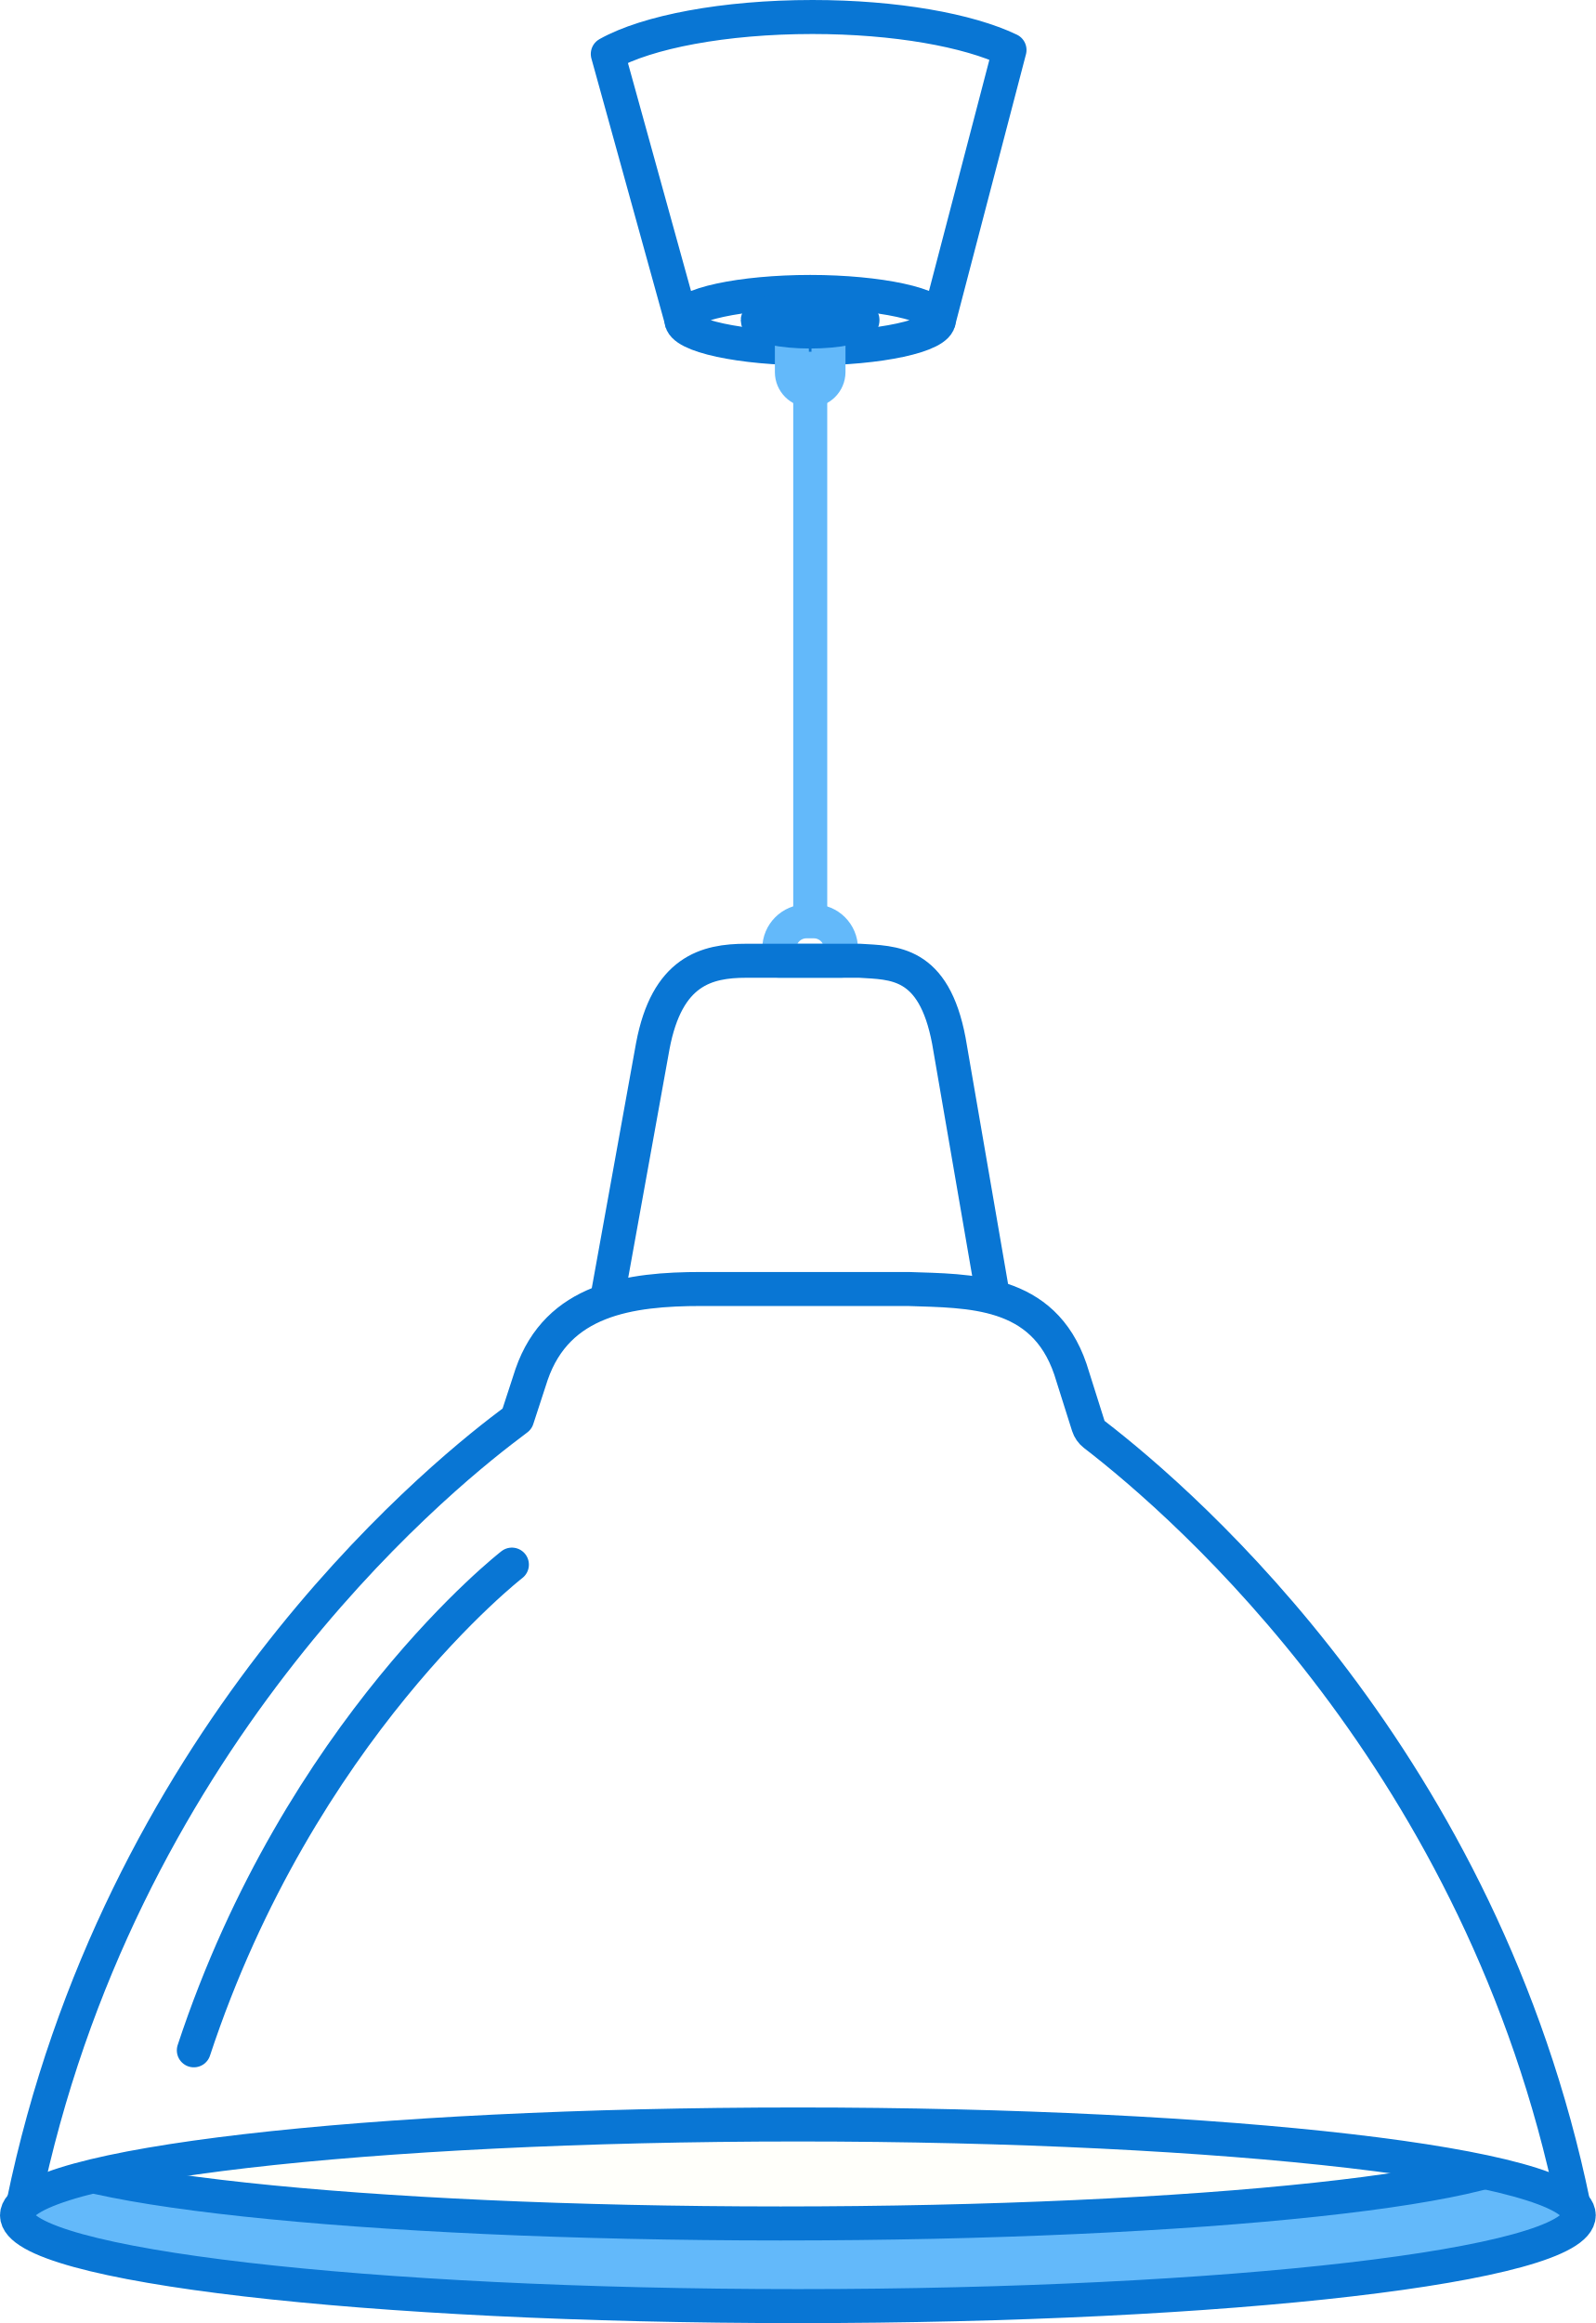
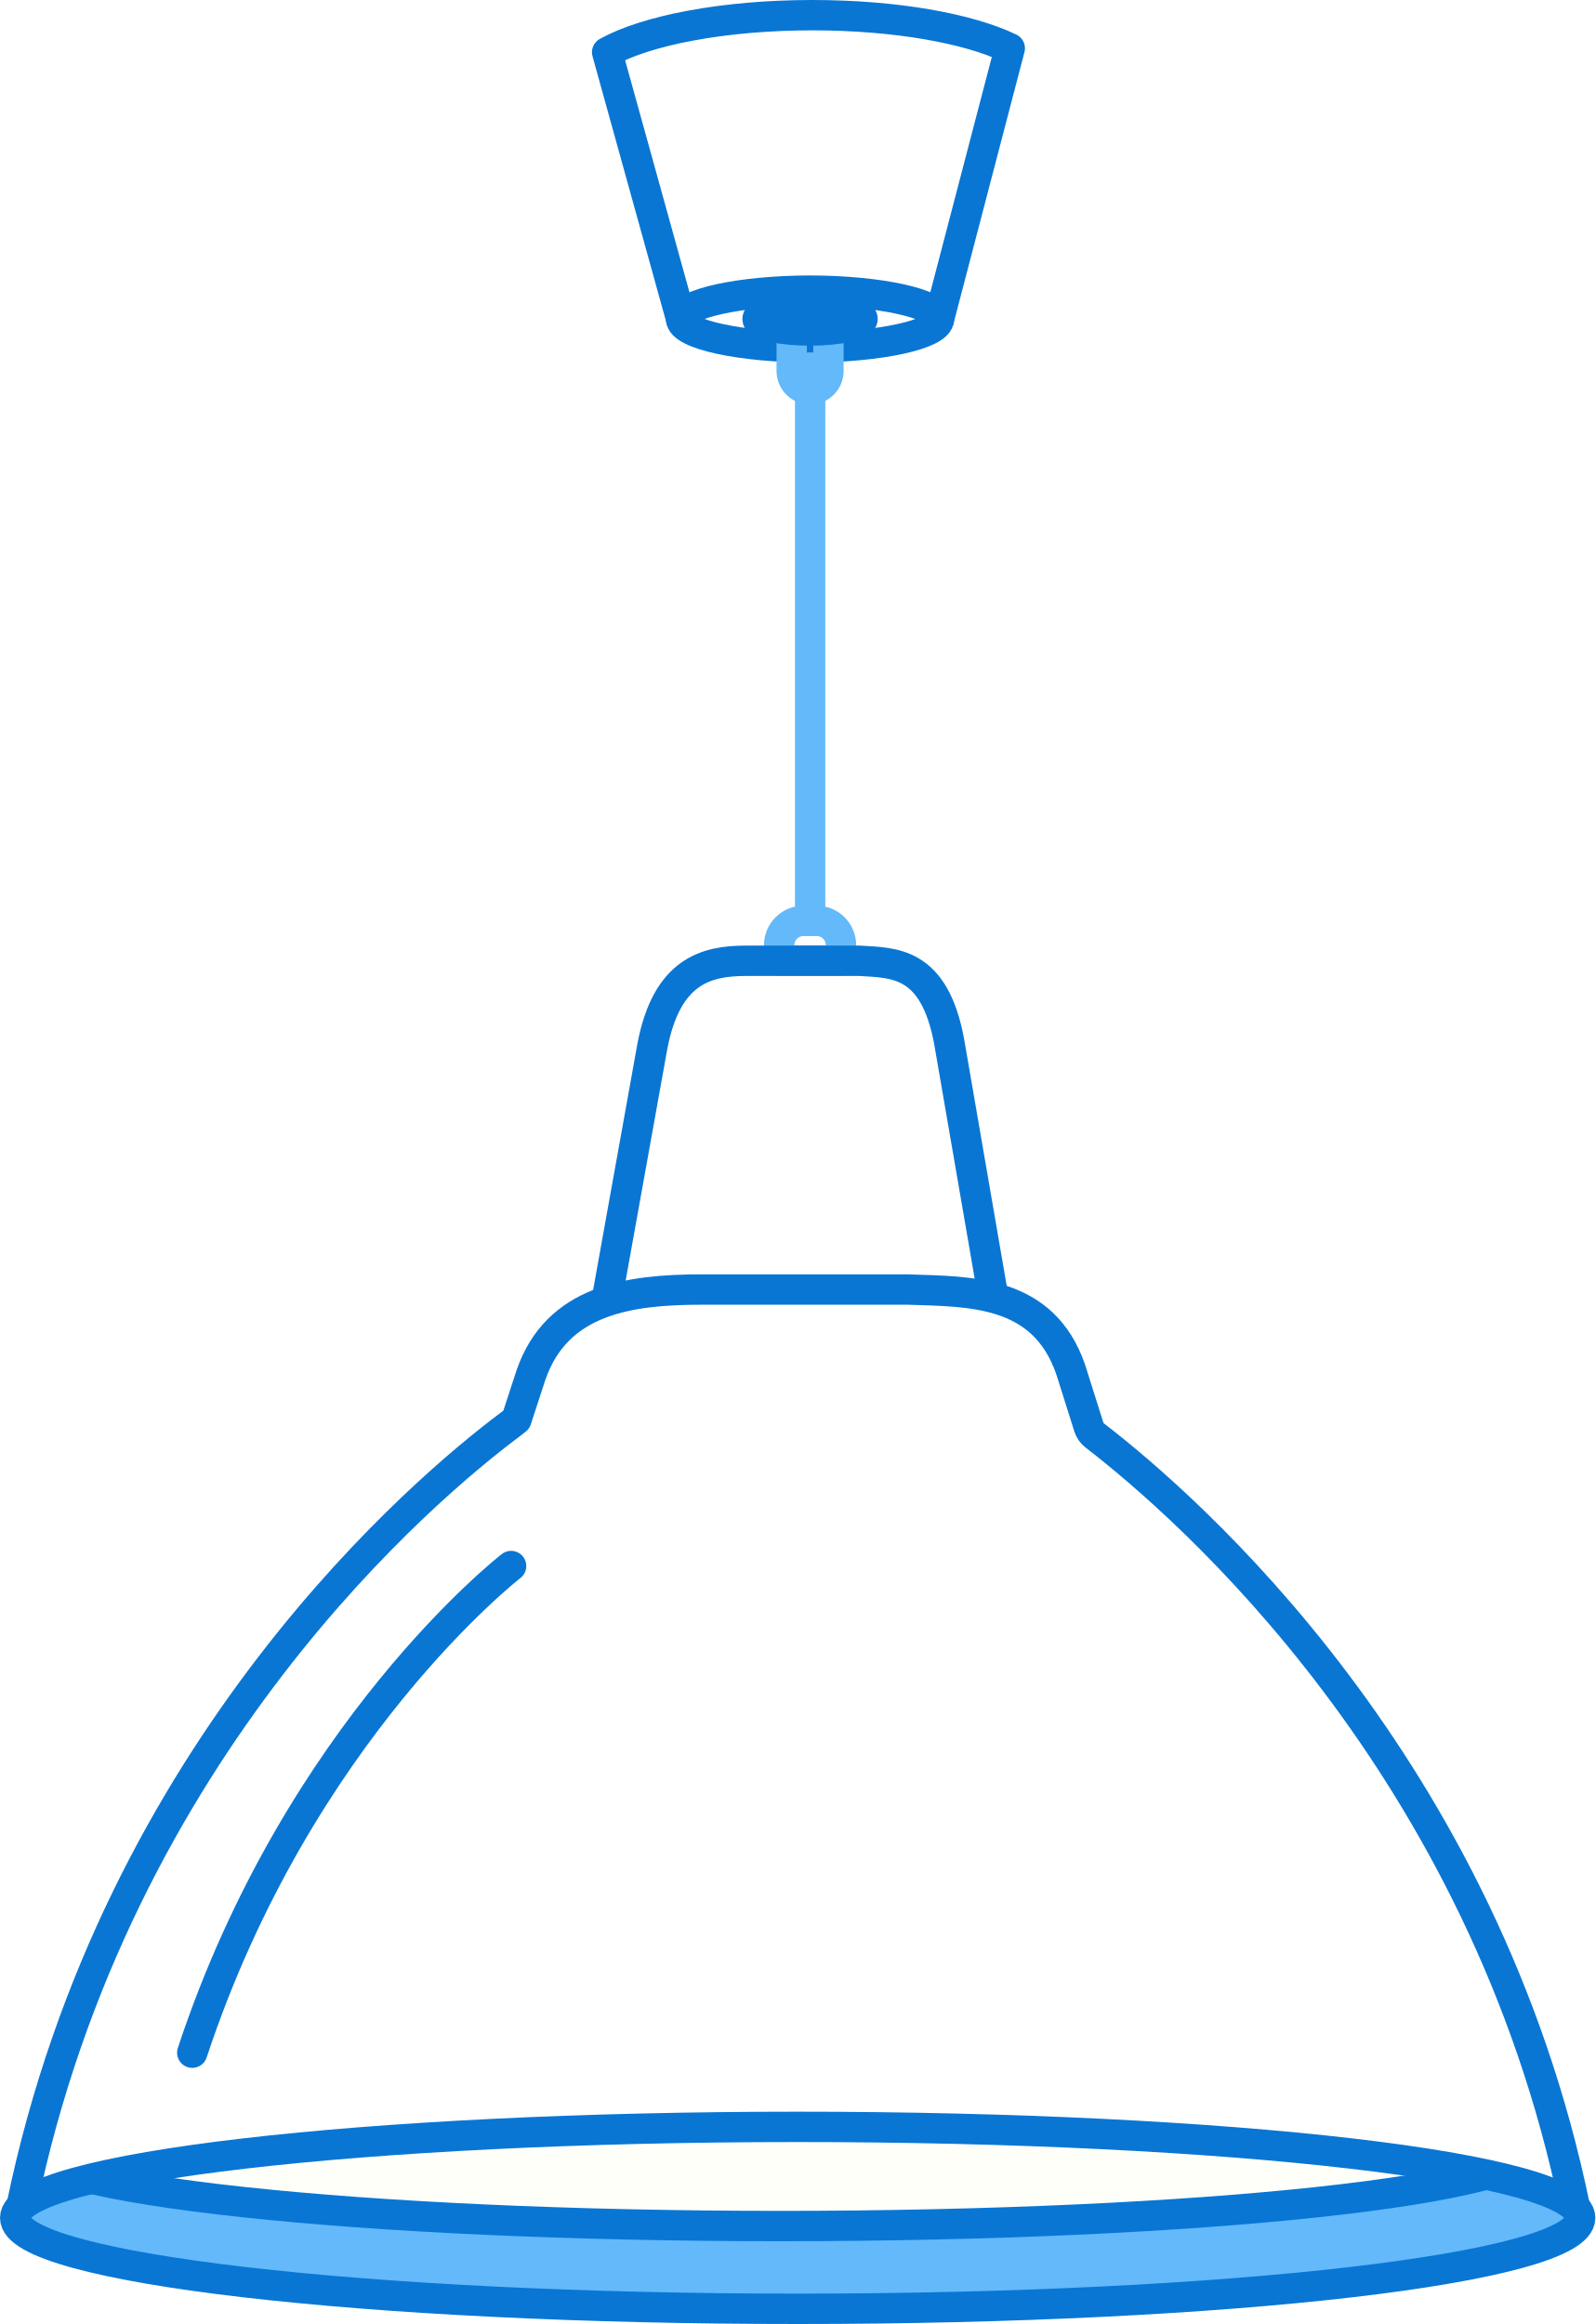
- <svg xmlns="http://www.w3.org/2000/svg" viewBox="0 0 140.78 204.89">
+ <svg xmlns="http://www.w3.org/2000/svg" viewBox="0 0 157.67 229.65">
  <defs>
    <style>.cls-1,.cls-4{fill:#63b9fa;}.cls-1,.cls-2,.cls-6,.cls-7{stroke:#0976d4;}.cls-1,.cls-2,.cls-3,.cls-6,.cls-7{stroke-linejoin:round;stroke-width:3px;}.cls-2,.cls-3,.cls-7{fill:none;}.cls-3{stroke:#63b9fa;}.cls-3,.cls-7{stroke-linecap:round;}.cls-5{clip-path:url(#clip-path);}.cls-6{fill:#fffffa;}</style>
    <clipPath id="clip-path">
-       <ellipse id="_Ellipse_" data-name="&lt;Ellipse&gt;" class="cls-1" cx="70.39" cy="195.39" rx="68.89" ry="8.01" />
+       <ellipse id="_Ellipse_" data-name="&lt;Ellipse&gt;" class="cls-1" cx="78.83" cy="219.16" rx="77.33" ry="8.99" />
    </clipPath>
  </defs>
  <g id="Layer_2" data-name="Layer 2">
    <g id="Layer_1-2" data-name="Layer 1">
-       <path class="cls-2" d="M60.2,28.53,53.62,4.76C57.08,2.82,63.87,1.5,71.68,1.5,79,1.5,85.43,2.67,89.06,4.41h0l-6.3,24.1" />
-       <path class="cls-2" d="M82.82,28.24c0,1.38-5.3,2.49-11.34,2.49s-11.36-1.11-11.36-2.49,5.32-2.49,11.36-2.49S82.82,26.87,82.82,28.24Z" />
-       <path class="cls-3" d="M71.47,34.43h0a1.61,1.61,0,0,1-1.61-1.61V28.24h3.23v4.58A1.62,1.62,0,0,1,71.47,34.43Z" />
-       <path class="cls-2" d="M76.09,28.24c0,.56-2.16,1-4.62,1s-4.62-.45-4.62-1,2.17-1,4.62-1S76.09,27.68,76.09,28.24Z" />
-       <path class="cls-3" d="M71.15,81.26h.64a2.4,2.4,0,0,1,2.4,2.4v1.08a0,0,0,0,1,0,0H68.75a0,0,0,0,1,0,0V83.66A2.4,2.4,0,0,1,71.15,81.26Z" />
-       <path class="cls-2" d="M87.53,114.4h.08l-3.9-22.6c-1.33-7.06-4.9-6.87-7.87-7.06h-10c-3.52,0-7,.89-8.25,7.52l-4,22.14h1.07" />
-       <ellipse id="_Ellipse_2" data-name="&lt;Ellipse&gt;" class="cls-4" cx="70.39" cy="195.39" rx="68.89" ry="8.01" />
+       <path class="cls-2" d="M67.4,31.84,60,5.16C63.89,3,71.52,1.5,80.28,1.5c8.23,0,15.44,1.31,19.51,3.27h0L92.72,31.82" />
+       <path class="cls-2" d="M92.79,31.52c0,1.54-6,2.8-12.73,2.8s-12.75-1.26-12.75-2.8,6-2.8,12.75-2.8S92.79,30,92.79,31.52Z" />
+       <path class="cls-3" d="M80.05,38.47h0a1.81,1.81,0,0,1-1.81-1.81V31.52h3.63v5.14A1.81,1.81,0,0,1,80.05,38.47Z" />
+       <path class="cls-2" d="M85.24,31.52c0,.63-2.43,1.14-5.19,1.14s-5.19-.51-5.19-1.14,2.43-1.14,5.19-1.14S85.24,30.89,85.24,31.52Z" />
+       <path class="cls-3" d="M79.4,91h1.31a2.4,2.4,0,0,1,2.4,2.4v1.51a0,0,0,0,1,0,0H77a0,0,0,0,1,0,0V93.44A2.4,2.4,0,0,1,79.4,91Z" />
+       <path class="cls-2" d="M98.08,128.24h.09l-4.38-25.37c-1.49-7.93-5.5-7.71-8.83-7.93H73.74c-3.95,0-7.85,1-9.27,8.45L60,128.24h1.21" />
+       <ellipse id="_Ellipse_2" data-name="&lt;Ellipse&gt;" class="cls-4" cx="78.83" cy="219.16" rx="77.33" ry="8.99" />
      <g class="cls-5">
-         <ellipse class="cls-6" cx="68.87" cy="188.93" rx="66.81" ry="7.18" />
+         <ellipse class="cls-6" cx="77.13" cy="211.91" rx="75" ry="8.06" />
      </g>
-       <ellipse id="_Ellipse_3" data-name="&lt;Ellipse&gt;" class="cls-2" cx="70.39" cy="195.39" rx="68.89" ry="8.01" />
-       <path class="cls-2" d="M2.06,194.36C10.43,153.74,38,130.88,44.9,125.69l.72-.55h0l1.28-3.92c2.3-6.63,8.62-7.53,15-7.53H80.11c5.41.19,11.91,0,14.32,7.07l1.58,5a1.57,1.57,0,0,0,.53.76c8.22,6.33,34.25,29,42.27,67.92" />
-       <line class="cls-3" x1="71.48" y1="32.52" x2="71.48" y2="80.51" />
-       <path class="cls-7" d="M45.16,138s-18.7,14.48-28.06,42.84" />
+       <ellipse id="_Ellipse_3" data-name="&lt;Ellipse&gt;" class="cls-2" cx="78.83" cy="219.16" rx="77.33" ry="8.99" />
+       <path class="cls-2" d="M2.13,218c9.4-45.6,40.34-71.26,48.1-77.09l.8-.62h0l1.44-4.41c2.57-7.44,9.68-8.45,16.86-8.45H89.75c6.07.21,13.36,0,16.07,7.93L107.6,141a1.75,1.75,0,0,0,.59.85c9.23,7.11,38.45,32.6,47.45,76.25" />
+       <line class="cls-3" x1="80.06" y1="36.32" x2="80.06" y2="90.2" />
+       <path class="cls-7" d="M50.51,154.75S29.52,171,19,202.84" />
    </g>
  </g>
</svg>
